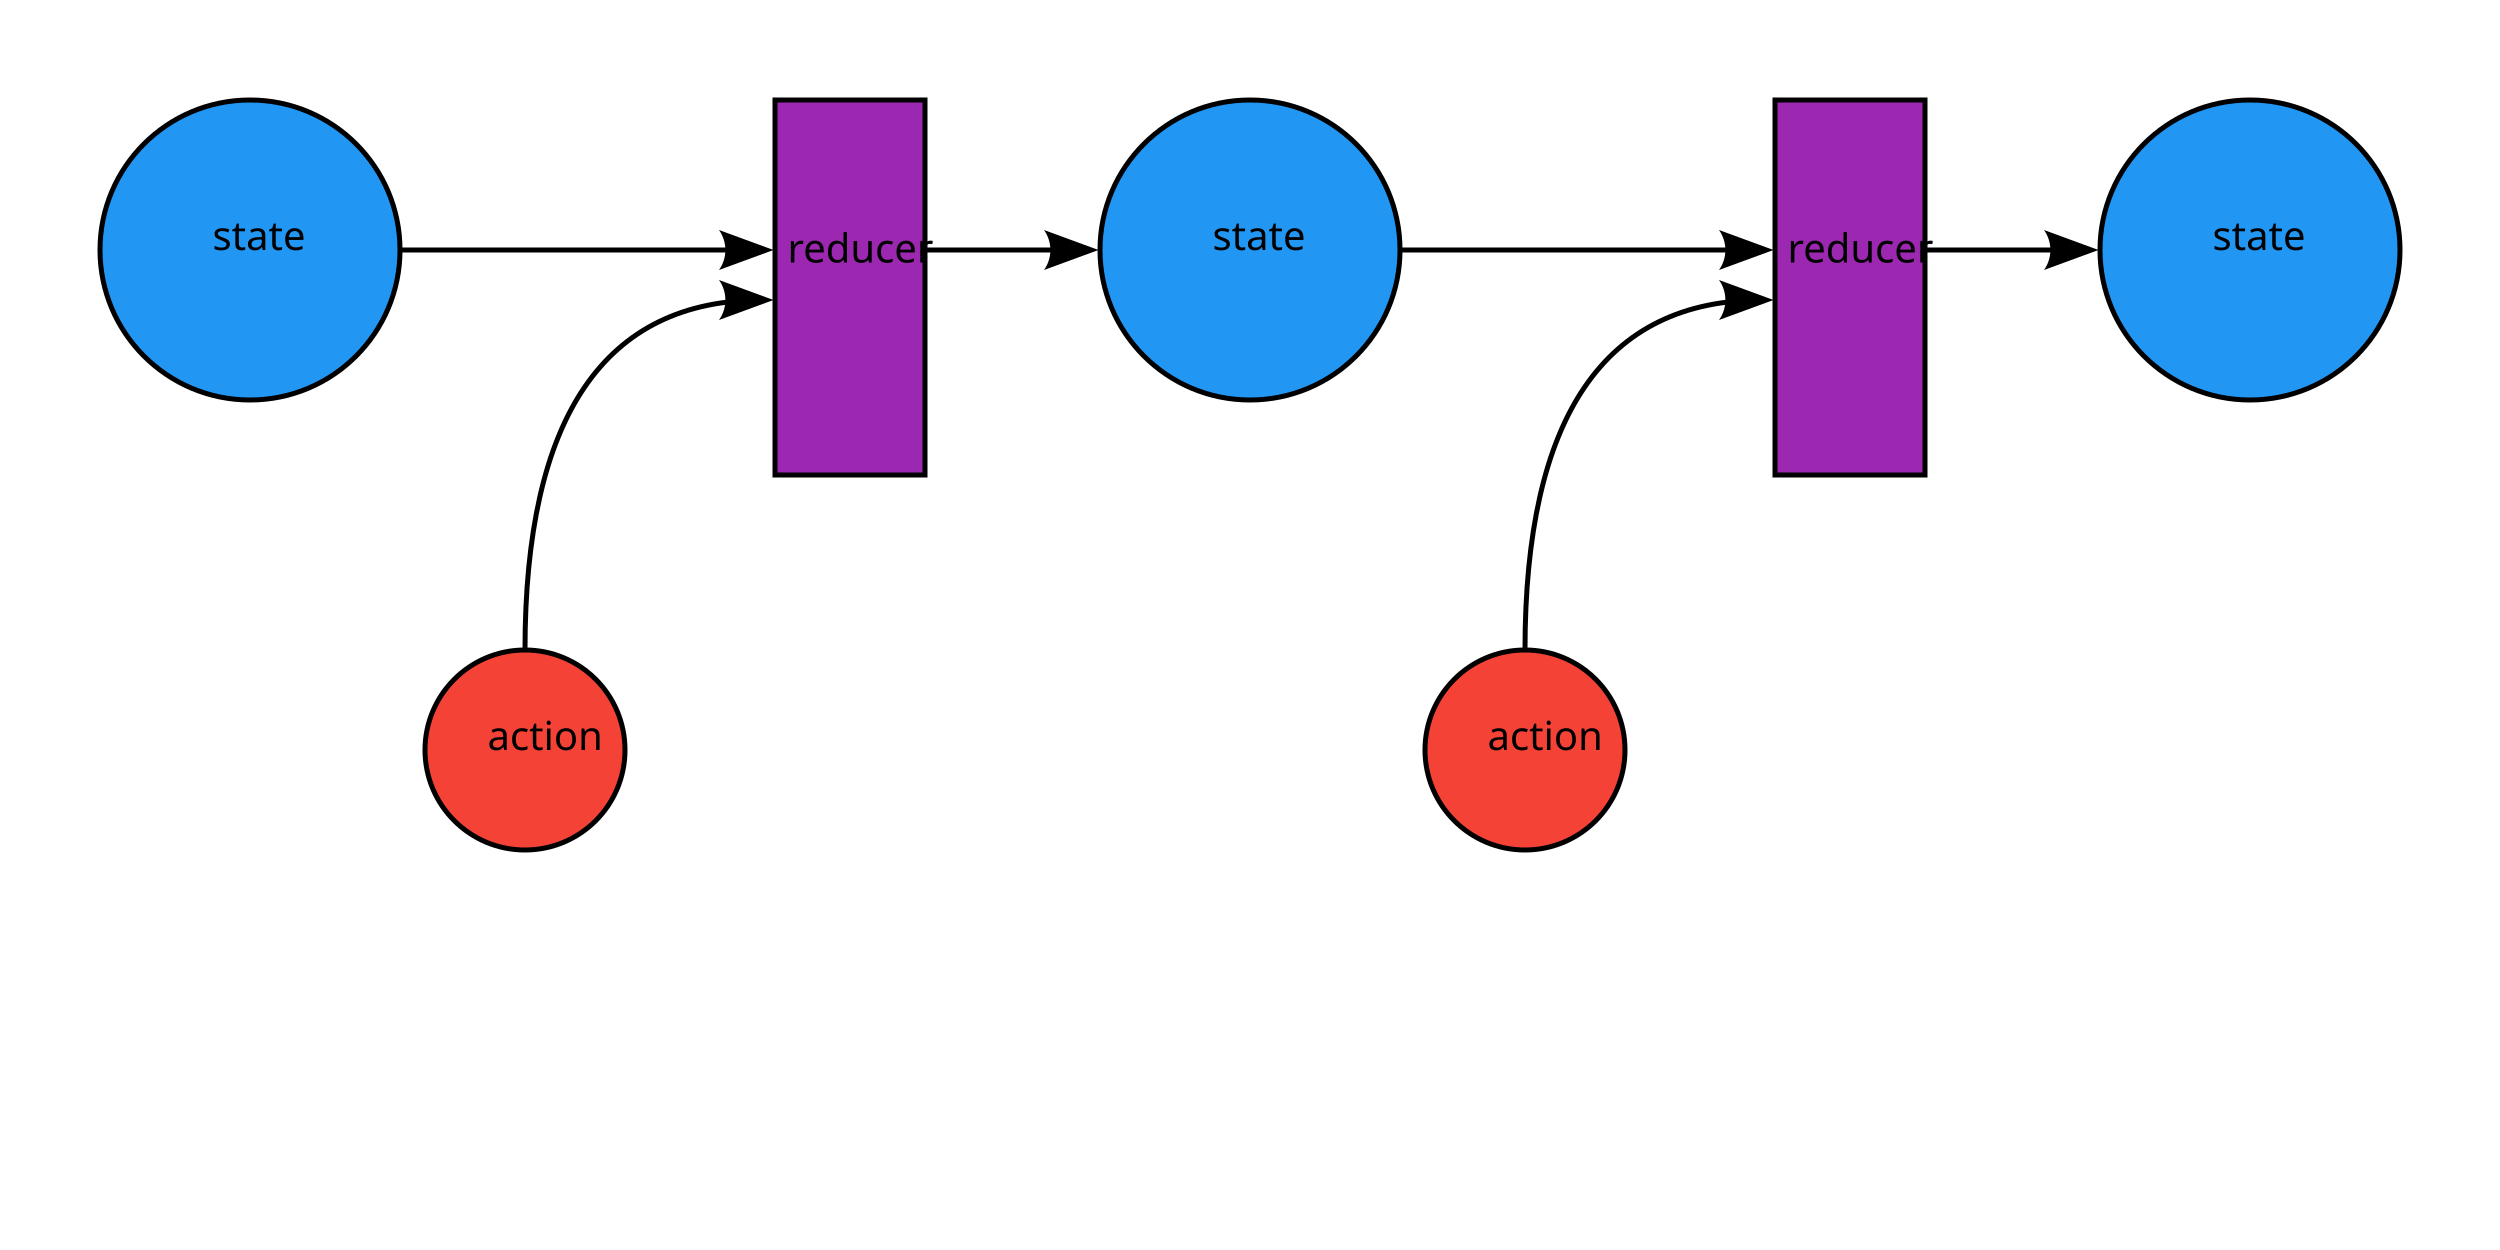
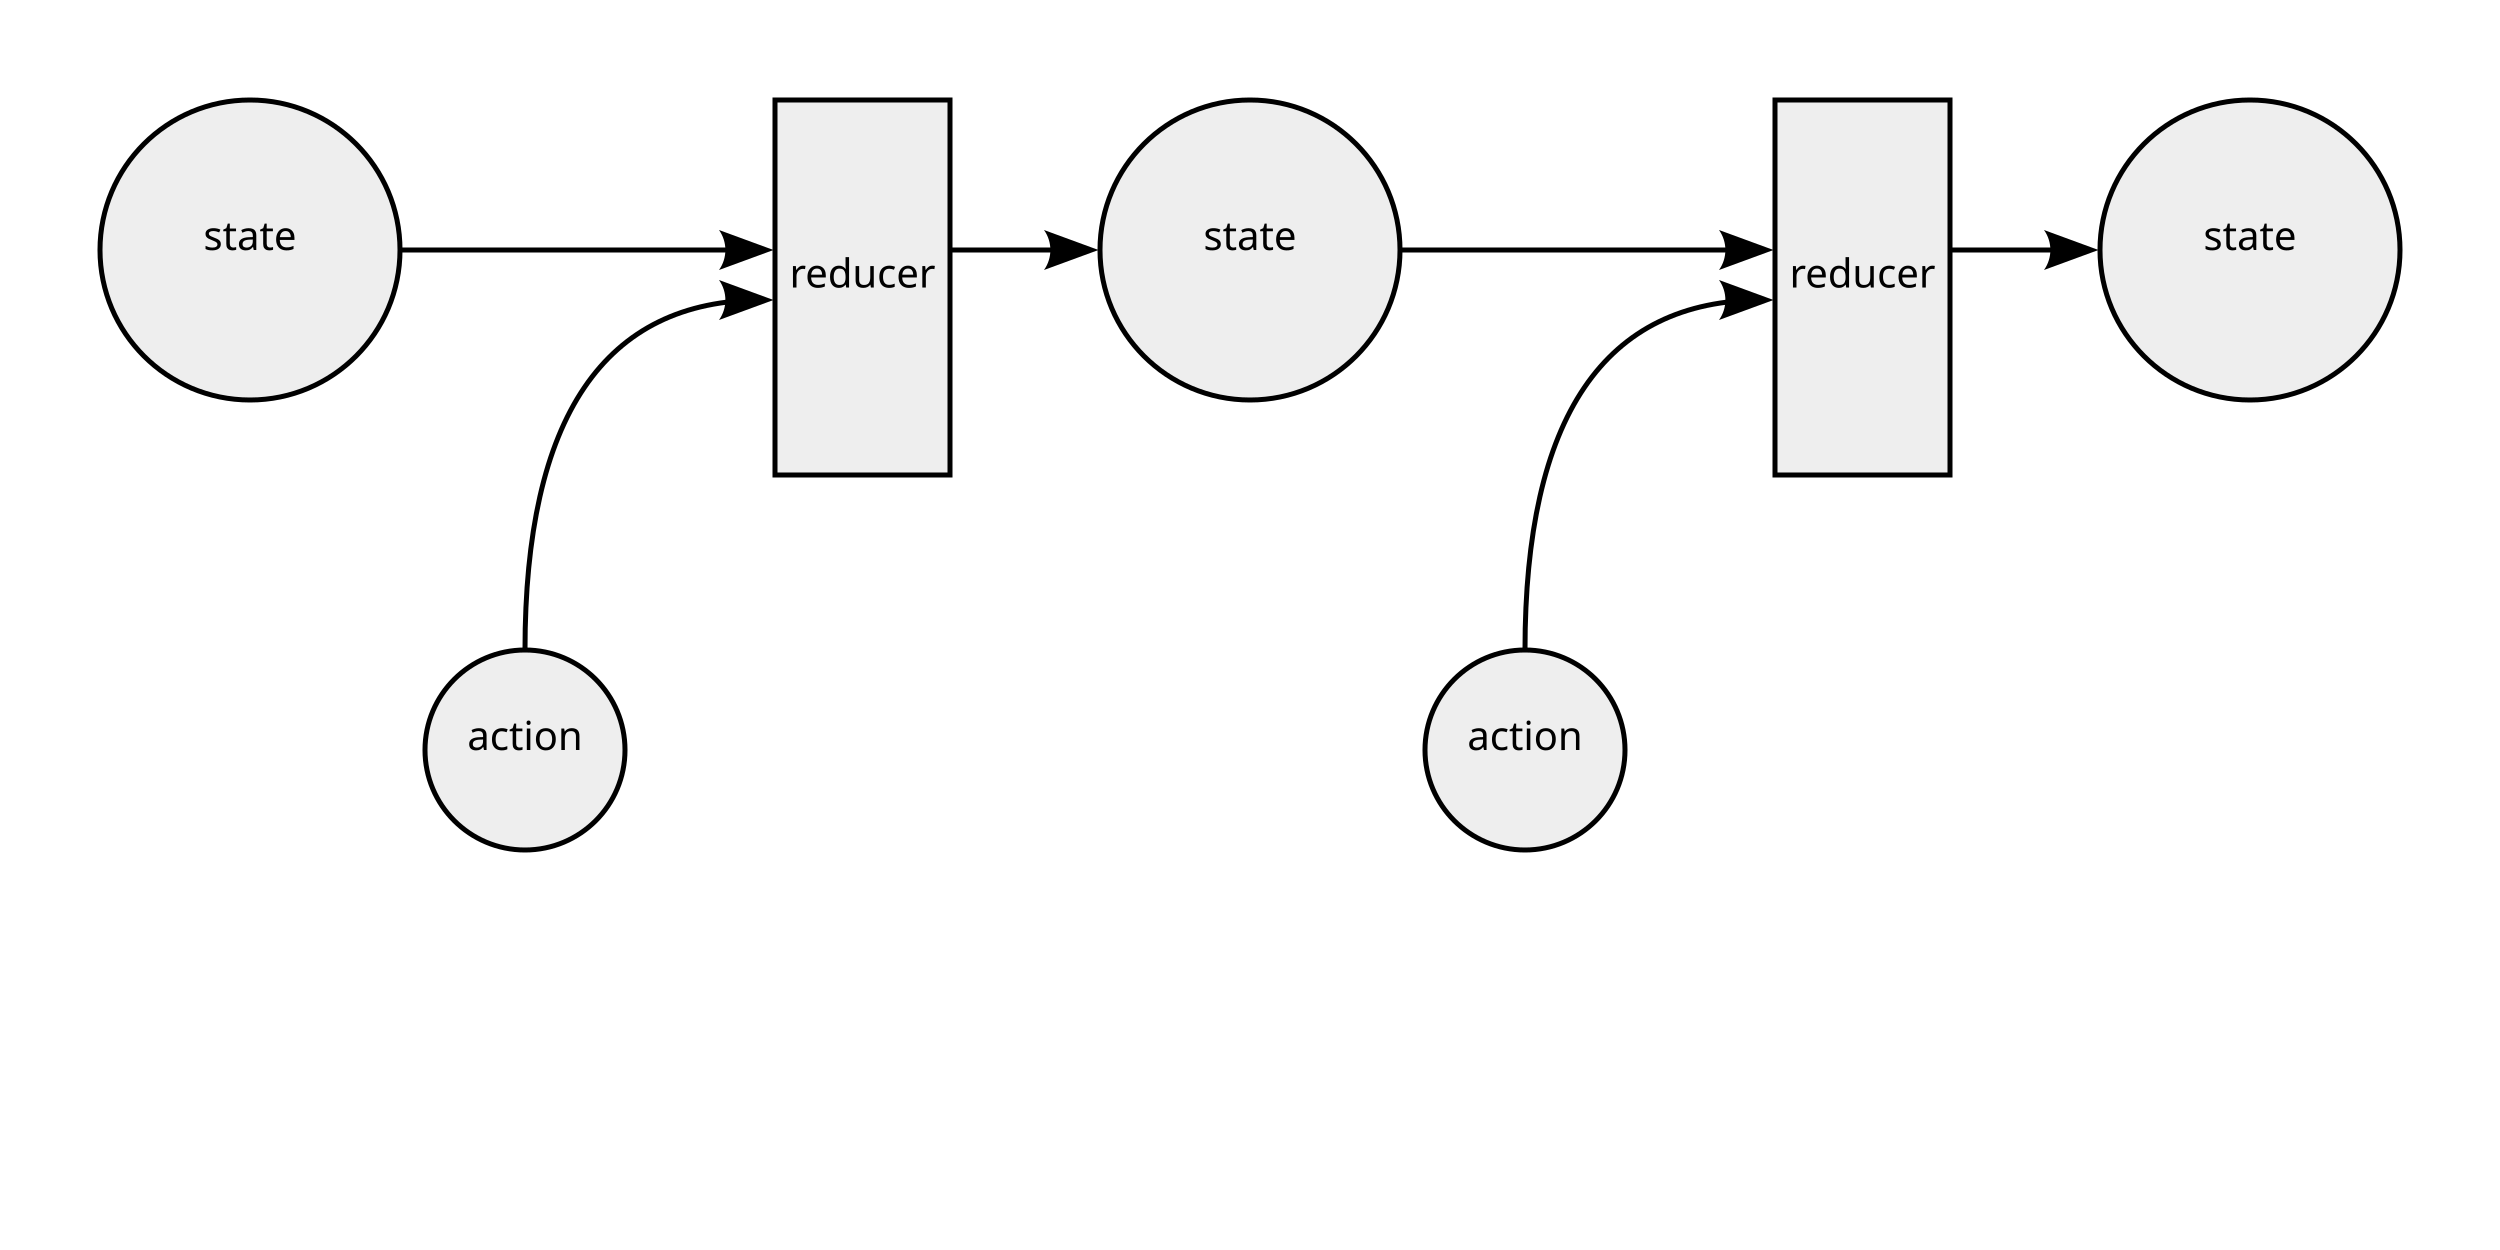
<svg xmlns="http://www.w3.org/2000/svg" id="redux-flow-svg" version="1.1" width="1000" height="500" viewBox="0 0 1000 500">
  <defs>
    <g id="state">
-       <circle r="60px" stroke="#000" stroke-width="2" fill="#2196f3" />
-       <text x="-15">
+       <circle r="60px" stroke="#000" stroke-width="2" fill="#eeeeee" />
+       <text text-anchor="middle" alignment-baseline="central">
        state
      </text>
    </g>
    <g id="action">
-       <circle r="40px" stroke="#000" stroke-width="2" fill="#f44336" />
-       <text x="-15">
+       <circle r="40px" stroke="#000" stroke-width="2" fill="#eeeeee" />
+       <text text-anchor="middle" alignment-baseline="central">
        action
      </text>
    </g>
    <g id="reducer">
-       <rect width="60" height="150" stroke="#000" stroke-width="2" fill="#9c27b0" />
-       <text x="5" y="65">
+       <rect width="70" height="150" stroke="#000" stroke-width="2" fill="#eeeeee" />
+       <text text-anchor="middle" alignment-baseline="central" x="35" y="75">
        reducer
      </text>
    </g>
    <marker id="arrow-end" refX="0.0" refY="0.0" orient="auto" style="overflow: visible;">
      <path transform="rotate(180)" d="M 8.7 4 L -2.2 0 L 8.7 -4 C 7 -1.6 7 1.6 8.7 4 z" class="arrowhead" id="path4877" />
    </marker>
    <path id="arrow-right-1" stroke="#000" stroke-width="2" fill="none" class="arrow" d="M0 0 L 145 0" marker-end="url(#arrow-end)" />
-     <path id="arrow-right-2" stroke="#000" stroke-width="2" fill="none" class="arrow" d="M 0 0 L 65 0" marker-end="url(#arrow-end)" />
+     <path id="arrow-right-2" stroke="#000" stroke-width="2" fill="none" class="arrow" d="M 0 0 L 55 0" marker-end="url(#arrow-end)" />
    <path id="arrow-right-up" stroke="#000" stroke-width="2" fill="none" class="arrow" d="M0 140 Q 0 0, 95 0" marker-end="url(#arrow-end)" />
  </defs>
  <style>
    #redux-flow-svg path.arrow {
      stroke: #000;
      stroke-width: 2;
      marker-end: url(#arrow-end);
      fill: none;
    }
    #redux-flow-svg {
      font-size: 16px;
      font-family: sans-serif;
    }
  </style>
  <use href="#state" transform="translate(100 100)" />
  <use href="#state" transform="translate(500 100)" />
  <use href="#state" transform="translate(900 100)" />
  <use href="#action" transform="translate(210 300)" />
  <use href="#action" transform="translate(610 300)" />
  <use href="#reducer" transform="translate(310 40)" />
  <use href="#reducer" transform="translate(710 40)" />
  <use href="#arrow-right-1" transform="translate(160 100)" />
  <use href="#arrow-right-1" transform="translate(560 100)" />
-   <use href="#arrow-right-2" transform="translate(370 100)" />
-   <use href="#arrow-right-2" transform="translate(770 100)" />
+   <use href="#arrow-right-2" transform="translate(380 100)" />
+   <use href="#arrow-right-2" transform="translate(780 100)" />
  <use href="#arrow-right-up" transform="translate(210 120)" />
  <use href="#arrow-right-up" transform="translate(610 120)" />
</svg>
